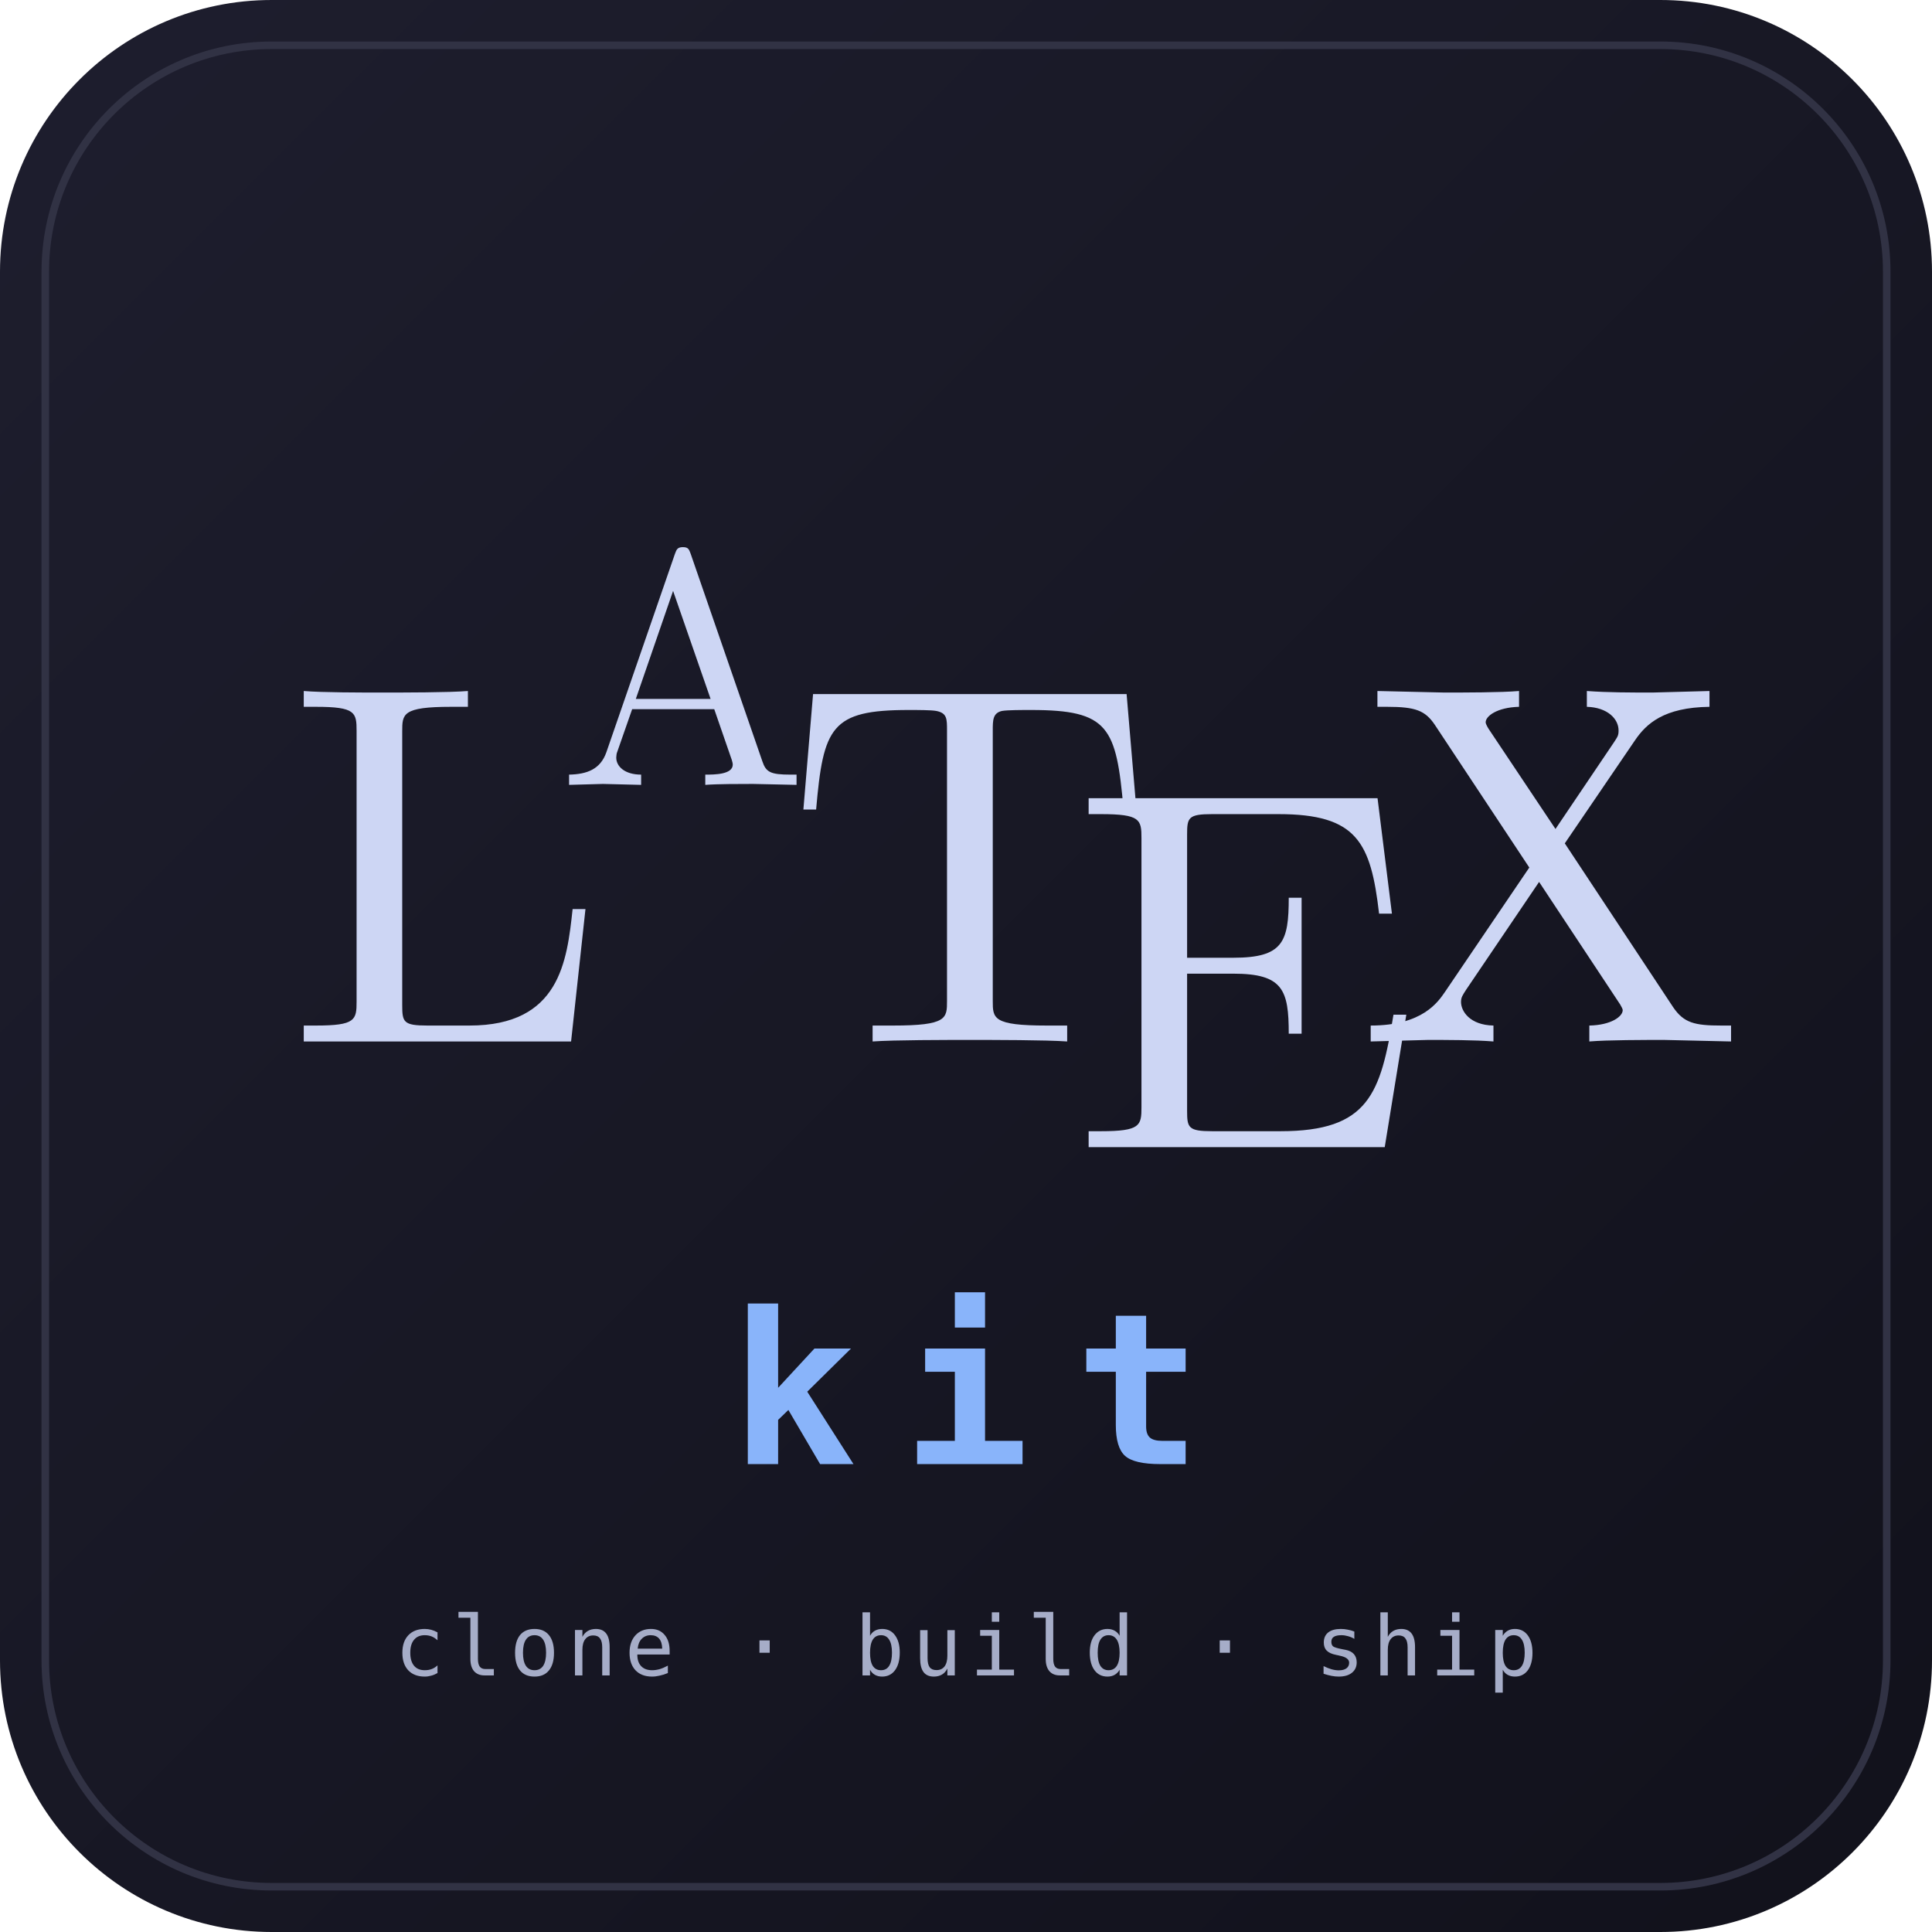
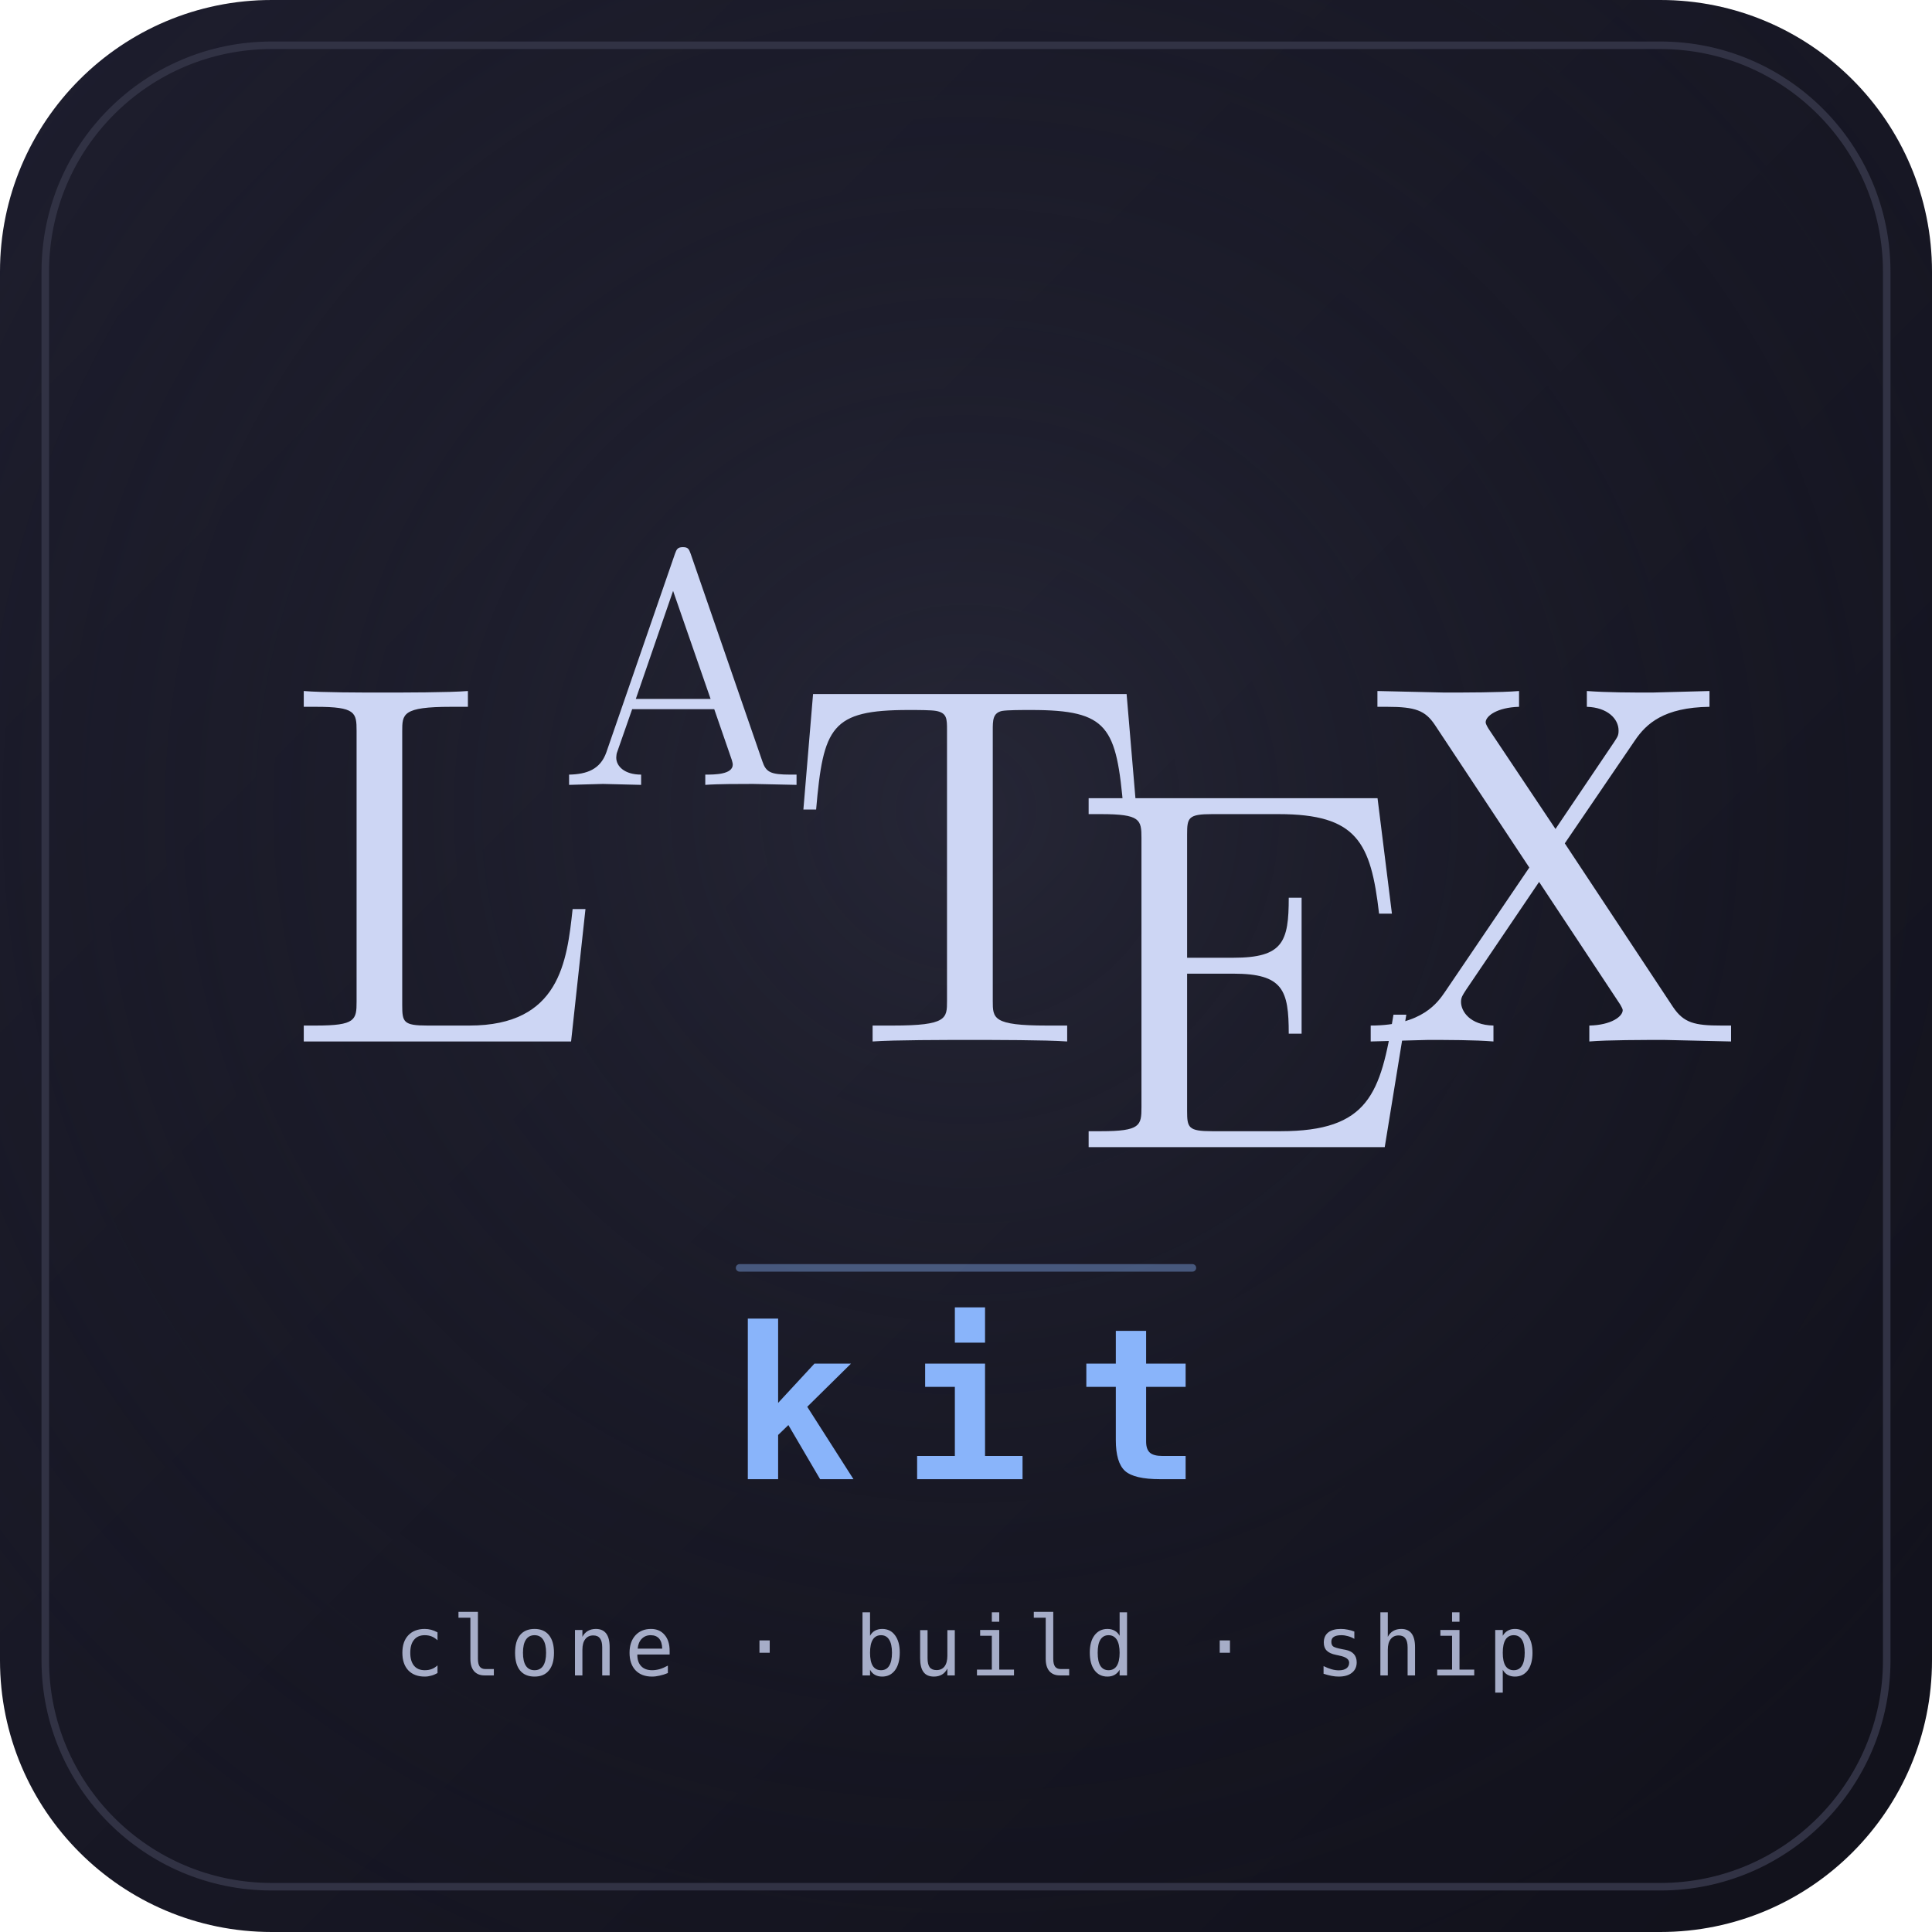
- <svg xmlns="http://www.w3.org/2000/svg" viewBox="0 0 256 256" width="256" height="256" role="img" aria-label="latex-kit logo (variant A — monospace)">
+ <svg xmlns="http://www.w3.org/2000/svg" viewBox="0 0 256 256" width="256" height="256" role="img" aria-label="latex-kit logo">
  <defs>
    <linearGradient id="bg" x1="0" y1="0" x2="1" y2="1">
      <stop offset="0" stop-color="#1e1e2e" />
      <stop offset="1" stop-color="#11111b" />
    </linearGradient>
+     <radialGradient id="glow" cx="0.5" cy="0.42" r="0.65">
+       <stop offset="0" stop-color="#313244" stop-opacity="0.55" />
+       <stop offset="1" stop-color="#11111b" stop-opacity="0" />
+     </radialGradient>
  </defs>
  <rect width="256" height="256" rx="36" fill="url(#bg)" />
+   <rect width="256" height="256" rx="36" fill="url(#glow)" />
  <rect x="6" y="6" width="244" height="244" rx="30" fill="none" stroke="#313244" stroke-width="1" />
-   <g font-family="'Latin Modern Roman','TeX Gyre Termes','Times New Roman',serif" fill="#cdd6f4">
+   <g font-family="'Latin Modern Roman','TeX Gyre Termes','STIX Two Text','Times New Roman',serif" fill="#cdd6f4">
    <text x="38" y="138" font-size="68">L</text>
    <text x="74" y="104" font-size="44">A</text>
    <text x="104" y="138" font-size="68">T</text>
    <text x="142" y="152" font-size="68">E</text>
    <text x="180" y="138" font-size="68">X</text>
  </g>
-   <text x="128" y="194" text-anchor="middle" font-family="'Fira Code','JetBrains Mono','DejaVu Sans Mono',monospace" font-size="28" font-weight="600" letter-spacing="6" fill="#89b4fa">kit</text>
+   <line x1="98" y1="168" x2="158" y2="168" stroke="#89b4fa" stroke-width="1" stroke-linecap="round" opacity="0.4" />
+   <text x="128" y="196" text-anchor="middle" font-family="'Fira Code','JetBrains Mono','DejaVu Sans Mono',monospace" font-size="28" font-weight="600" letter-spacing="6" fill="#89b4fa">kit</text>
  <text x="128" y="222" text-anchor="middle" font-family="'Fira Code','JetBrains Mono',monospace" font-size="11" letter-spacing="1" fill="#a6adc8">clone · build · ship</text>
</svg>
